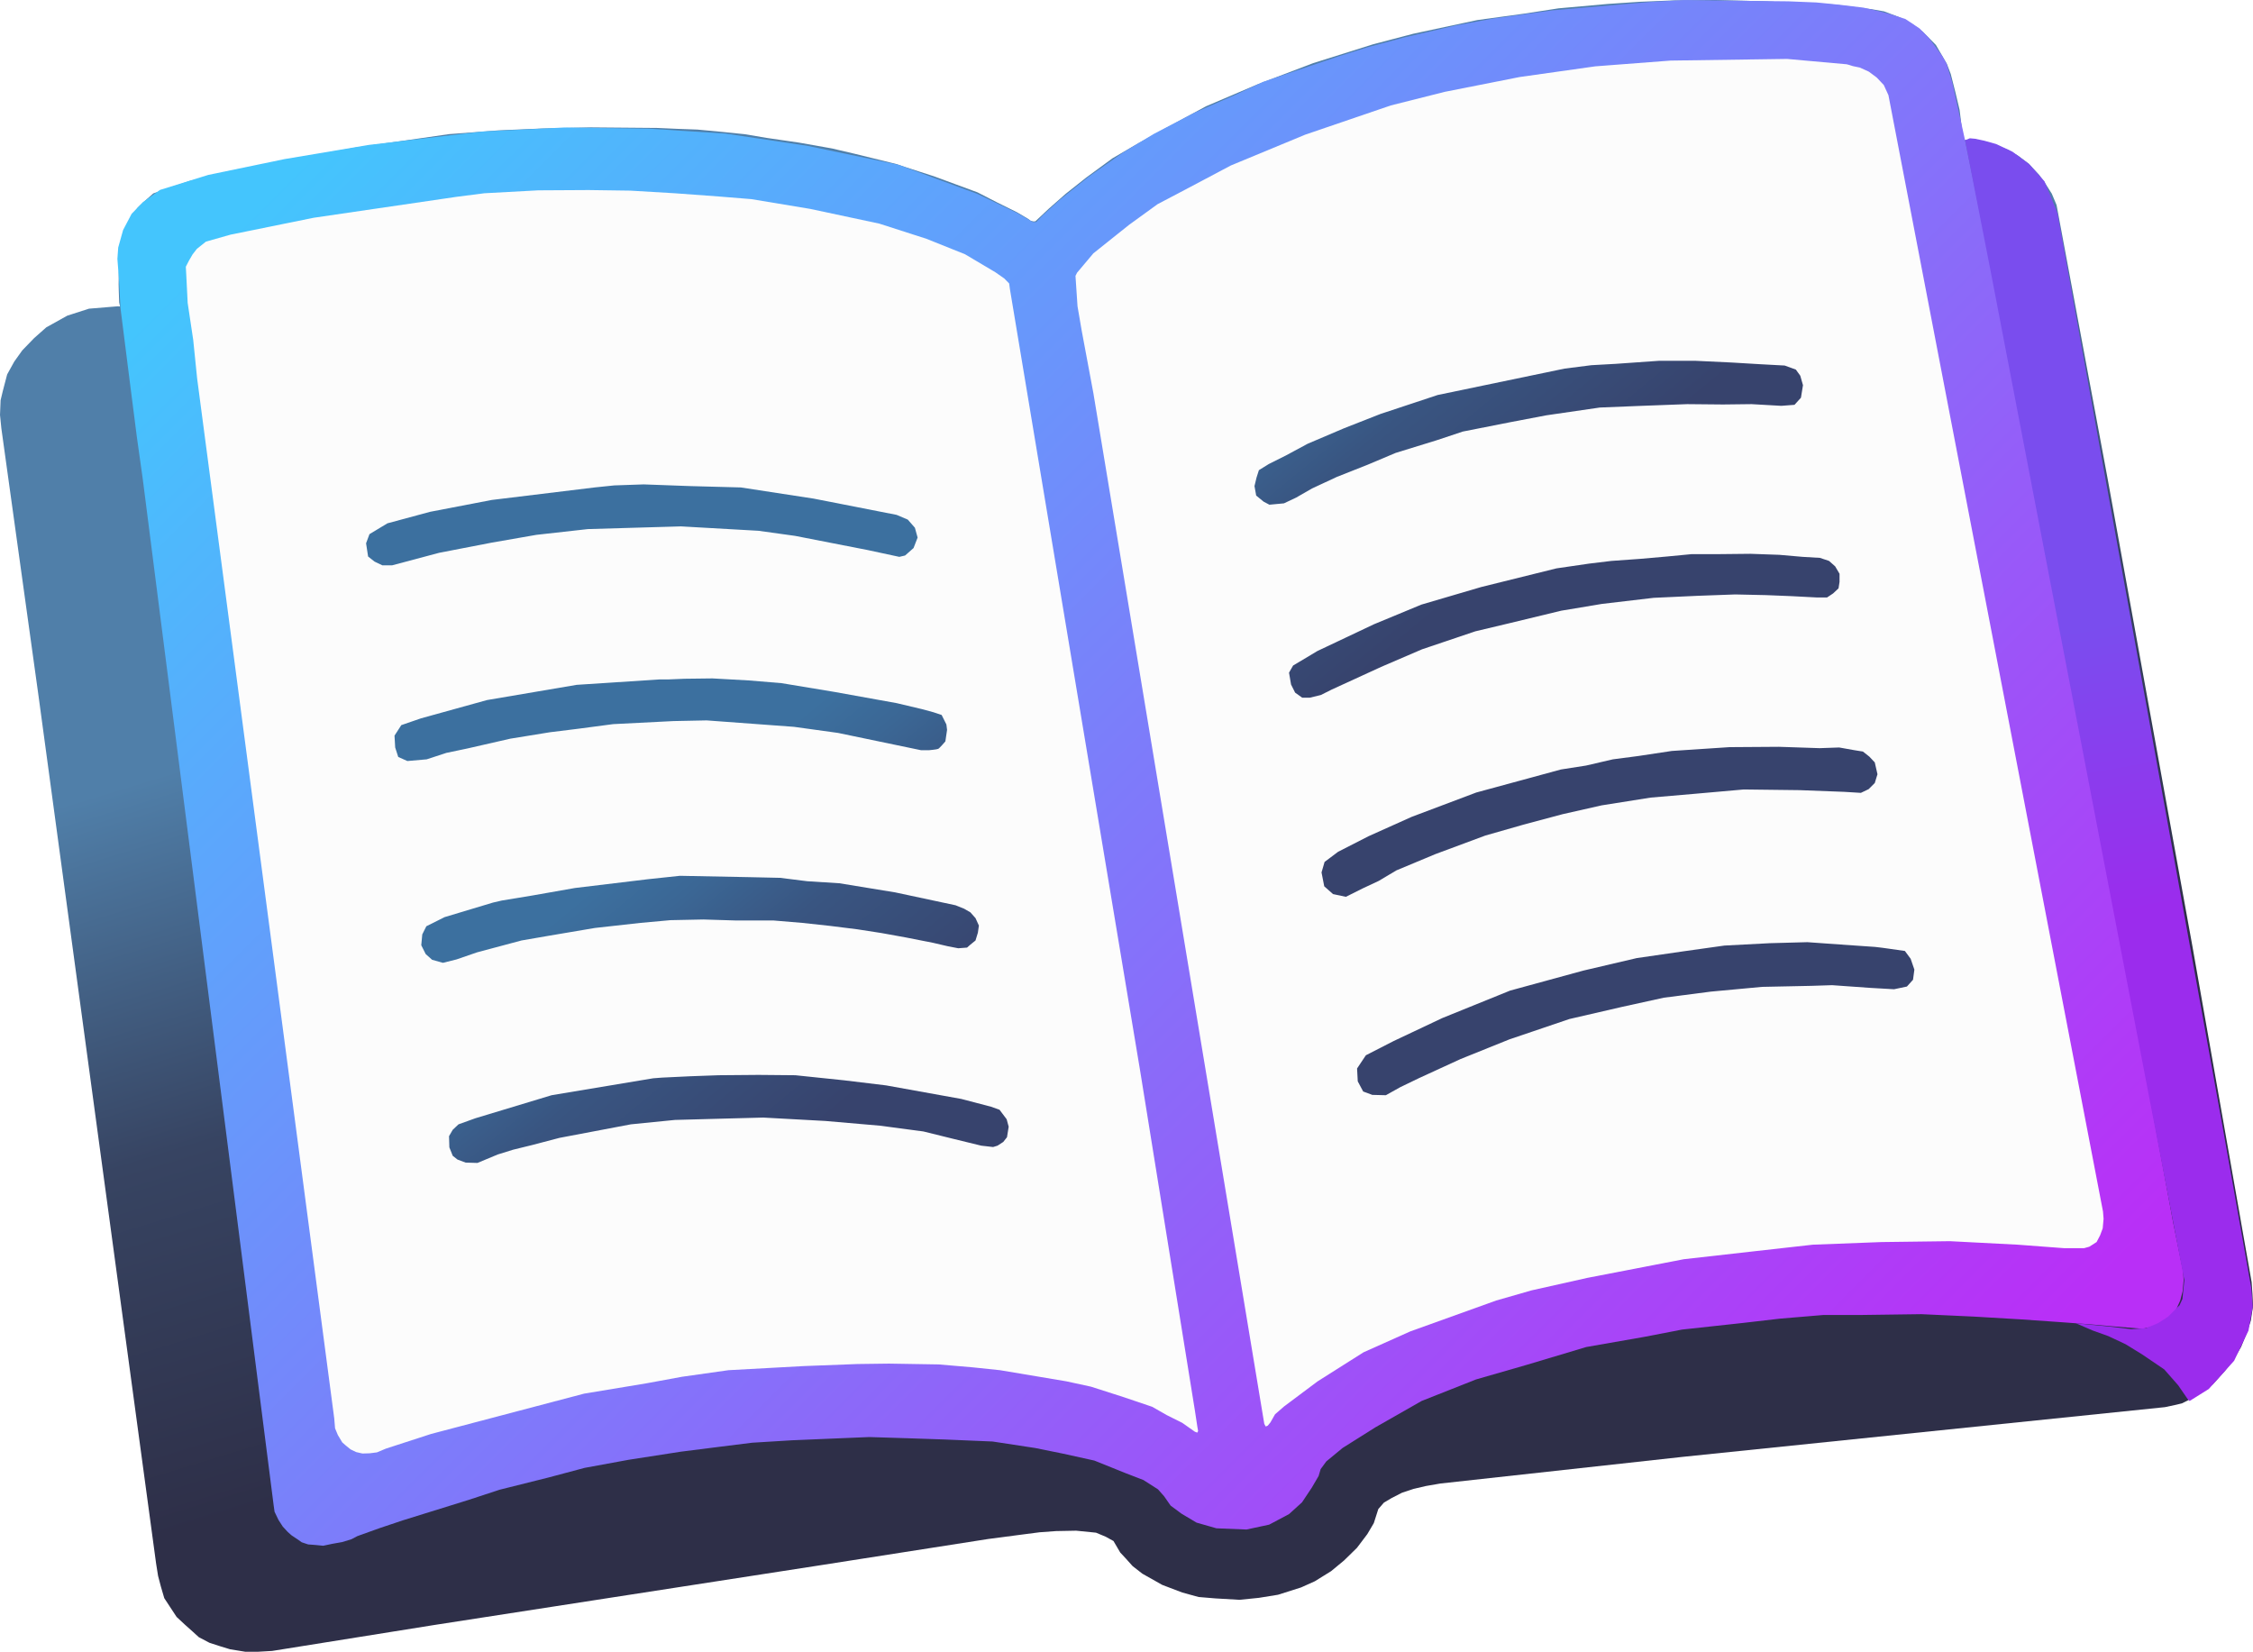
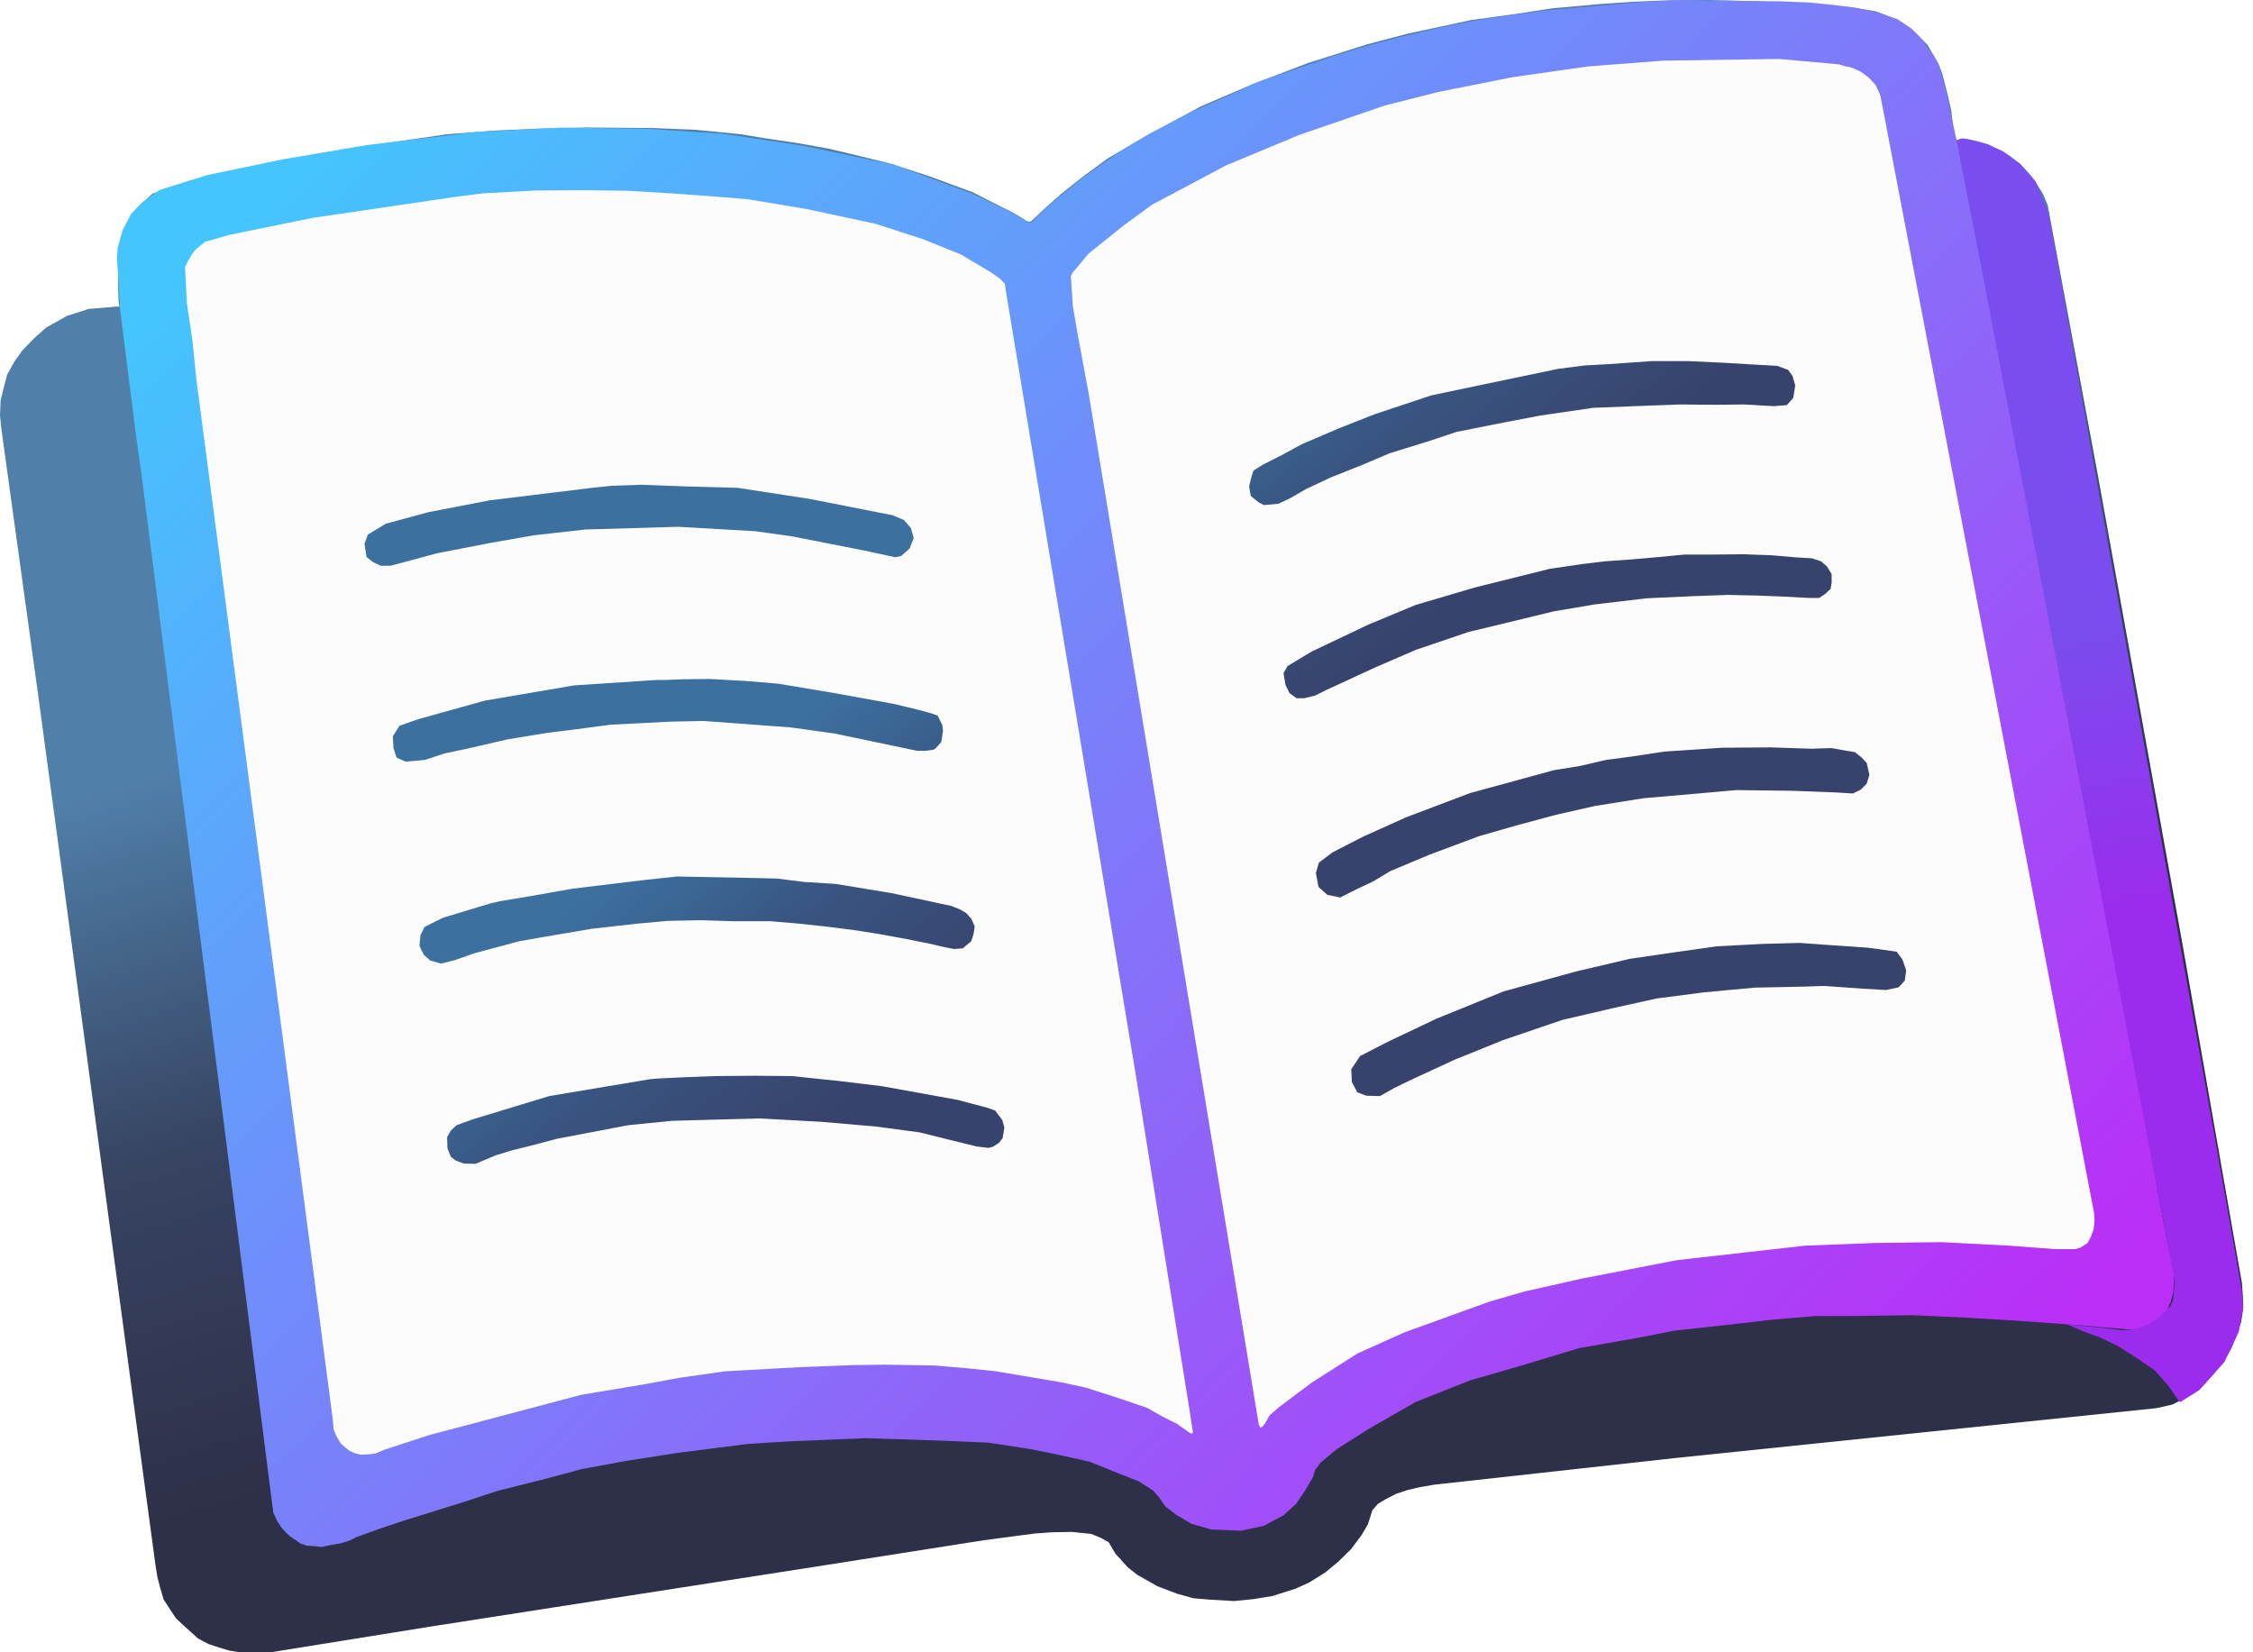
<svg xmlns="http://www.w3.org/2000/svg" xmlns:xlink="http://www.w3.org/1999/xlink" version="1.1" id="svg1" width="954.097" height="699.452" viewBox="0 0 954.097 699.452">
  <defs id="defs1">
    <linearGradient id="linearGradient184">
      <stop style="stop-color:#37436d;stop-opacity:1;" offset="0.435" id="stop189" />
      <stop style="stop-color:#384c77;stop-opacity:1;" offset="0.561" id="stop190" />
      <stop style="stop-color:#395581;stop-opacity:1;" offset="0.688" id="stop187" />
      <stop style="stop-color:#3b6795;stop-opacity:1;" offset="0.818" id="stop188" />
      <stop style="stop-color:#3c709f;stop-opacity:1;" offset="0.909" id="stop191" />
    </linearGradient>
    <linearGradient id="linearGradient89">
      <stop style="stop-color:#7a4dee;stop-opacity:1;" offset="0" id="stop89" />
      <stop style="stop-color:#9b2ced;stop-opacity:1;" offset="1" id="stop90" />
    </linearGradient>
    <linearGradient id="linearGradient87">
      <stop style="stop-color:#44c5fd;stop-opacity:1;" offset="0" id="stop87" />
      <stop style="stop-color:#b92ff7;stop-opacity:1;" offset="1" id="stop88" />
    </linearGradient>
    <linearGradient id="linearGradient80">
      <stop style="stop-color:#2e2f48;stop-opacity:1;" offset="0.323" id="stop83" />
      <stop style="stop-color:#374462;stop-opacity:1;" offset="0.485" id="stop192" />
      <stop style="stop-color:#436185;stop-opacity:1;" offset="0.566" id="stop193" />
      <stop style="stop-color:#507fa9;stop-opacity:1;" offset="0.647" id="stop82" />
    </linearGradient>
    <linearGradient id="swatch147899">
      <stop style="stop-color:#000000;stop-opacity:1;" offset="0" id="stop147900" />
    </linearGradient>
    <linearGradient id="swatch147877">
      <stop style="stop-color:#000000;stop-opacity:1;" offset="0" id="stop147877" />
    </linearGradient>
-     <linearGradient xlink:href="#linearGradient80" id="linearGradient81" x1="834.714" y1="841.257" x2="555.763" y2="-71.15" gradientUnits="userSpaceOnUse" />
-     <linearGradient xlink:href="#linearGradient87" id="linearGradient88" x1="396.054" y1="53.244" x2="1014.778" y2="671.968" gradientUnits="userSpaceOnUse" />
-     <linearGradient xlink:href="#linearGradient89" id="linearGradient90" x1="1100.689" y1="301.225" x2="1121.851" y2="421.238" gradientUnits="userSpaceOnUse" />
+     <linearGradient xlink:href="#linearGradient80" id="linearGradient81" x1="834.714" y1="841.257" x2="555.763" y2="-71.15" gradientUnits="userSpaceOnUse" gradientTransform="matrix(0.9957057,0,0,1.000783,0.9369776,-0.02766154)" />
+     <linearGradient xlink:href="#linearGradient87" id="linearGradient88" x1="396.054" y1="53.244" x2="1014.778" y2="671.968" gradientUnits="userSpaceOnUse" gradientTransform="matrix(0.9957057,0,0,1.000783,0.9369776,-0.02766154)" />
+     <linearGradient xlink:href="#linearGradient89" id="linearGradient90" x1="1100.689" y1="301.225" x2="1121.851" y2="421.238" gradientUnits="userSpaceOnUse" gradientTransform="matrix(0.9957057,0,0,1.000783,0.9369776,-0.02766154)" />
    <linearGradient xlink:href="#linearGradient184" id="linearGradient185" x1="792.884" y1="487.774" x2="606.778" y2="262.956" gradientUnits="userSpaceOnUse" spreadMethod="pad" />
    <linearGradient xlink:href="#linearGradient184" id="linearGradient1" gradientUnits="userSpaceOnUse" x1="792.884" y1="487.774" x2="606.778" y2="262.956" spreadMethod="pad" />
    <linearGradient xlink:href="#linearGradient184" id="linearGradient2" gradientUnits="userSpaceOnUse" x1="792.884" y1="487.774" x2="606.778" y2="262.956" spreadMethod="pad" />
    <linearGradient xlink:href="#linearGradient184" id="linearGradient3" gradientUnits="userSpaceOnUse" x1="792.884" y1="487.774" x2="606.778" y2="262.956" spreadMethod="pad" />
    <linearGradient xlink:href="#linearGradient184" id="linearGradient4" gradientUnits="userSpaceOnUse" x1="792.884" y1="487.774" x2="606.778" y2="262.956" spreadMethod="pad" />
    <linearGradient xlink:href="#linearGradient184" id="linearGradient5" gradientUnits="userSpaceOnUse" x1="792.884" y1="487.774" x2="606.778" y2="262.956" spreadMethod="pad" />
    <linearGradient xlink:href="#linearGradient184" id="linearGradient6" gradientUnits="userSpaceOnUse" x1="792.884" y1="487.774" x2="606.778" y2="262.956" spreadMethod="pad" />
    <linearGradient xlink:href="#linearGradient184" id="linearGradient7" gradientUnits="userSpaceOnUse" x1="792.884" y1="487.774" x2="606.778" y2="262.956" spreadMethod="pad" />
    <linearGradient xlink:href="#linearGradient184" id="linearGradient8" gradientUnits="userSpaceOnUse" x1="792.884" y1="487.774" x2="606.778" y2="262.956" spreadMethod="pad" />
  </defs>
  <g id="g1" transform="translate(-218.1899,-35.32758)">
-     <path style="display:inline;opacity:1;fill:url(#linearGradient81);fill-opacity:1;stroke:none;stroke-opacity:1" d="m 268.069,165.03 -12.196,1.009 -9.168,2.944 -8.916,4.963 -5.131,4.542 -5.047,5.215 -3.365,4.71 -3.028,5.467 -1.85,7.066 -0.925,3.869 -0.252,6.224 0.567,5.635 15.751,113.386 49.795,367.407 0.83,5.195 1.19,4.52 1.427,4.877 2.26,3.45 2.974,4.52 3.45,3.212 3.331,2.974 2.617,2.379 4.52,2.379 4.401,1.427 4.282,1.308 6.542,1.071 h 5.115 l 6.186,-0.357 68.399,-10.944 163.751,-25.339 70.992,-11.103 12.785,-1.682 9.084,-1.178 6.897,-0.505 8.58,-0.168 8.411,0.841 4.037,1.682 3.365,1.85 2.86,4.879 2.355,2.523 2.86,3.196 4.145,3.234 8.446,4.758 8.446,3.212 6.899,1.903 7.137,0.595 10.23,0.595 8.208,-0.833 8.089,-1.308 9.754,-3.093 5.829,-2.617 6.899,-4.282 5.472,-4.52 5.472,-5.353 4.401,-5.829 2.736,-4.639 1.903,-5.948 2.379,-2.736 3.212,-1.903 4.401,-2.26 4.996,-1.665 5.115,-1.19 6.186,-1.071 102.776,-11.301 204.09,-21.04 4.71,-1.009 2.439,-0.589 2.692,-1.346 5.047,-2.944 5.383,-3.785 5.215,-5.804 3.869,-5.131 2.86,-4.879 2.187,-5.383 1.935,-5.72 0.925,-6.14 -0.232,-5.224 -0.357,-4.996 -25.066,-142.193 -36.001,-198.507 -21.533,-115.403 -2.019,-4.794 -2.607,-4.122 -2.692,-3.785 -4.458,-4.794 -4.374,-3.28 -4.374,-2.608 -4.542,-1.598 -3.953,-1.514 -2.607,-0.421 -3.112,-0.589 h -3.533 l -1.116,-0.089 -0.833,-5.799 -0.833,-6.84 -1.784,-7.494 -1.963,-7.732 -1.665,-4.342 -4.639,-7.97 -5.531,-5.591 -4.818,-3.569 -5.472,-2.736 -6.126,-2.32 -5.412,-0.952 -5.353,-0.595 -10.646,-1.368 -9.814,-0.595 -9.278,-0.238 -10.29,-0.535 -20.577,-0.537 -17.496,0.168 -14.552,0.589 -13.626,0.925 -20.776,1.85 -14.72,2.271 -19.683,2.692 -27.169,5.804 -16.991,4.458 -25.402,7.991 -23.636,9 -21.701,9.252 -15.982,8.664 -12.533,6.897 -11.103,6.477 -11.019,8.075 -8.832,6.981 -7.15,6.309 -5.636,5.299 -0.848,0.065 -1.16,-0.268 -1.1,-0.833 -4.728,-2.795 -8.357,-4.134 -8.327,-4.282 -18.497,-6.81 -11.687,-3.777 -4.491,-1.487 -17.546,-4.312 -9.397,-2.201 -13.947,-2.468 -13.65,-1.992 -9.368,-1.576 -10.884,-1.1 -9.189,-0.862 -8.297,-0.297 -8.684,-0.387 -28.252,-0.238 -20.698,0.476 -18.022,0.773 -21.233,1.606 -17.248,2.498 -22.066,3.152 -23.969,4.342 -10.527,1.963 -19.211,3.866 -16.891,4.044 -11.539,3.985 -3.747,1.249 -2.676,2.379 -3.866,3.569 -1.784,2.439 -2.676,4.342 -1.487,3.925 -1.368,4.104 -0.178,2.141 -0.178,4.282 -0.416,6.424 -0.059,4.877 0.059,2.558 0.178,5.115 0.357,1.725 z" id="path147717" />
-     <path style="display:inline;opacity:1;fill:url(#linearGradient88);fill-opacity:1;stroke:none" d="m 269.2,165.685 3.993,31.6 2.962,23.142 2.49,17.732 55.429,434.584 0.386,2.748 1.674,3.478 1.803,2.791 2.104,2.276 1.589,1.417 2.447,1.632 1.889,1.331 2.705,0.902 2.834,0.215 3.564,0.343 3.864,-0.816 4.122,-0.73 3.95,-1.202 2.533,-1.331 9.574,-3.435 9.875,-3.306 27.65,-8.587 13.052,-4.293 20.609,-5.152 15.456,-4.122 18.719,-3.435 22.154,-3.435 16.315,-2.061 13.739,-1.717 16.83,-1.03 16.315,-0.687 16.487,-0.687 16.487,0.515 15.285,0.515 20.437,0.859 18.033,2.748 11.85,2.404 13.224,2.92 13.224,5.324 7.556,2.92 6.183,3.95 2.576,2.92 2.748,3.95 4.637,3.435 6.354,3.778 8.415,2.404 12.709,0.515 9.617,-2.061 8.415,-4.465 5.496,-4.98 4.122,-6.183 2.92,-4.98 0.859,-2.92 2.404,-3.263 6.87,-5.667 13.911,-8.759 19.578,-11.163 23.013,-9.102 21.467,-6.183 25.246,-7.556 24.559,-4.293 15.972,-3.091 25.246,-2.748 16.315,-1.889 18.376,-1.546 h 16.143 l 25.245,-0.343 22.326,1.03 20.265,1.202 17.174,1.202 11.678,0.859 7.728,0.687 8.158,0.687 6.354,0.515 2.404,-0.515 3.263,-0.773 3.091,-1.546 2.576,-2.147 2.662,-2.576 1.975,-4.379 1.03,-3.95 0.429,-4.637 -0.258,-3.864 -0.687,-3.349 -3.607,-17.775 -19.201,-103.893 -21.13,-113.423 -22.83,-118.766 -25.016,-122.409 -5.222,-23.62 -2.429,-8.015 -1.882,-3.4 -5.647,-7.59 -3.947,-4.007 -6.011,-4.007 -6.74,-2.125 -5.161,-1.336 -5.829,-1.336 -10.079,-1.214 -9.836,-0.972 -11.901,-0.486 -11.658,-0.121 -19.612,-0.243 -12.751,-0.182 -14.876,0.85 -9.169,0.789 -31.817,2.732 -25.077,3.461 -15.787,2.914 -21.677,5.04 -15.665,4.19 -12.569,3.947 -31.817,10.747 -11.658,5.465 -17.123,7.468 -17.366,9.047 -12.994,7.833 -14.755,10.383 -12.144,9.715 -7.226,6.558 -2.732,2.854 -1.512,-0.012 -6.526,-3.778 -16.83,-8.072 -33.489,-12.365 -38.813,-8.072 -34.519,-5.152 -32.287,-2.061 -35.722,-0.515 -35.035,1.717 -47.915,5.667 -35.722,6.011 -32.287,6.698 -20.437,6.354 -7.213,5.152 -4.809,4.98 -3.607,6.87 -2.061,7.385 -0.343,4.809 0.687,8.93 z" id="path147719" />
-     <path style="display:inline;opacity:1;fill:url(#linearGradient90);fill-opacity:1;stroke:none;stroke-opacity:1" d="m 1097.277,595.666 7.169,3.083 6.595,2.366 7.312,3.441 7.097,4.373 9.239,6.269 5.88,6.691 4.055,5.88 0.811,0.811 8.111,-5.069 10.747,-11.963 6.083,-12.774 1.825,-10.138 -0.608,-7.705 -12.369,-69.549 -69.752,-385.867 -5.475,-13.383 -6.489,-7.3 -7.097,-5.272 -6.894,-3.244 -5.069,-1.419 -3.853,-0.811 -2.23,-0.203 -2.028,0.811 10.747,54.95 82.121,427.84 -0.811,7.908 -1.217,2.636 -4.866,4.866 -4.055,2.636 -5.272,2.23 -6.286,0.406 -8.313,-1.014 z" id="path147720" />
-     <g id="g184">
+     <path style="display:inline;opacity:1;fill:url(#linearGradient81);fill-opacity:1;stroke:none;stroke-width:0.998;stroke-opacity:1" d="m 267.855,165.132 -12.144,1.01 -9.129,2.946 -8.878,4.967 -5.109,4.546 -5.025,5.219 -3.35,4.714 -3.015,5.472 -1.843,7.071 -0.921,3.872 -0.251,6.229 0.564,5.639 15.684,113.474 49.581,367.695 0.827,5.199 1.184,4.524 1.421,4.881 2.25,3.452 2.961,4.524 3.435,3.214 3.316,2.976 2.606,2.381 4.501,2.381 4.382,1.429 4.264,1.31 6.514,1.071 h 5.093 l 6.159,-0.357 68.105,-10.952 163.047,-25.359 70.687,-11.112 12.73,-1.684 9.045,-1.179 6.868,-0.505 8.543,-0.168 8.375,0.842 4.02,1.684 3.35,1.852 2.848,4.882 2.345,2.525 2.848,3.199 4.127,3.236 8.409,4.762 8.409,3.214 6.87,1.905 7.107,0.595 10.186,0.595 8.173,-0.833 8.054,-1.31 9.712,-3.095 5.804,-2.619 6.87,-4.286 5.448,-4.524 5.448,-5.357 4.382,-5.833 2.724,-4.643 1.895,-5.952 2.369,-2.738 3.198,-1.905 4.382,-2.262 4.975,-1.667 5.093,-1.19 6.159,-1.071 102.335,-11.309 203.213,-21.056 4.69,-1.01 2.429,-0.589 2.68,-1.347 5.025,-2.946 5.36,-3.788 5.193,-5.808 3.853,-5.135 2.848,-4.882 2.178,-5.387 1.926,-5.724 0.921,-6.145 -0.231,-5.228 -0.355,-5 -24.958,-142.304 -35.846,-198.663 -21.441,-115.494 -2.01,-4.798 -2.596,-4.125 -2.68,-3.788 -4.439,-4.798 -4.355,-3.283 -4.355,-2.61 -4.523,-1.599 -3.936,-1.515 -2.596,-0.421 -3.099,-0.589 h -3.518 l -1.112,-0.089 -0.829,-5.804 -0.829,-6.845 -1.777,-7.5 -1.954,-7.738 -1.658,-4.345 -4.619,-7.976 -5.508,-5.595 -4.797,-3.571 -5.448,-2.738 -6.1,-2.321 -5.389,-0.952 -5.33,-0.595 -10.601,-1.369 -9.772,-0.595 -9.239,-0.238 -10.245,-0.536 -20.489,-0.538 -17.42,0.168 -14.489,0.589 -13.568,0.926 -20.687,1.852 -14.657,2.273 -19.598,2.694 -27.052,5.808 -16.918,4.461 -25.293,7.997 -23.534,9.007 -21.608,9.26 -15.913,8.67 -12.479,6.903 -11.055,6.482 -10.972,8.081 -8.794,6.987 -7.119,6.313 -5.611,5.303 -0.845,0.065 -1.155,-0.268 -1.096,-0.833 -4.708,-2.798 -8.321,-4.137 -8.291,-4.286 -18.418,-6.815 -11.637,-3.78 -4.471,-1.488 -17.47,-4.315 -9.357,-2.202 -13.887,-2.47 -13.591,-1.994 -9.327,-1.577 -10.838,-1.101 -9.15,-0.863 -8.261,-0.298 -8.646,-0.387 -28.13,-0.238 -20.609,0.476 -17.944,0.774 -21.142,1.607 -17.174,2.5 -21.971,3.155 -23.866,4.345 -10.482,1.964 -19.129,3.869 -16.819,4.048 -11.489,3.988 -3.731,1.25 -2.665,2.381 -3.849,3.571 -1.777,2.44 -2.665,4.345 -1.481,3.929 -1.362,4.107 -0.178,2.143 -0.178,4.286 -0.415,6.429 -0.059,4.881 0.059,2.56 0.178,5.119 0.355,1.726 z" id="path147717" />
+     <path style="display:inline;opacity:1;fill:url(#linearGradient88);fill-opacity:1;stroke:none;stroke-width:0.998" d="m 268.981,165.787 3.976,31.625 2.95,23.16 2.48,17.746 55.191,434.924 0.385,2.75 1.667,3.48 1.796,2.793 2.095,2.277 1.582,1.418 2.437,1.633 1.881,1.332 2.693,0.902 2.822,0.215 3.548,0.344 3.848,-0.816 4.104,-0.73 3.933,-1.203 2.522,-1.332 9.533,-3.437 9.833,-3.309 27.531,-8.594 12.996,-4.297 20.52,-5.156 15.39,-4.125 18.639,-3.437 22.059,-3.437 16.245,-2.062 13.68,-1.719 16.758,-1.031 16.245,-0.688 16.416,-0.687 16.416,0.516 15.219,0.516 20.349,0.859 17.955,2.75 11.799,2.406 13.167,2.922 13.167,5.328 7.524,2.922 6.156,3.953 2.565,2.922 2.736,3.953 4.617,3.437 6.327,3.781 8.379,2.406 12.654,0.516 9.576,-2.062 8.379,-4.469 5.472,-4.984 4.104,-6.187 2.907,-4.984 0.855,-2.922 2.394,-3.266 6.84,-5.672 13.851,-8.766 19.494,-11.172 22.914,-9.109 21.375,-6.187 25.137,-7.562 24.453,-4.297 15.903,-3.094 25.137,-2.75 16.245,-1.891 18.297,-1.547 h 16.074 l 25.137,-0.344 22.23,1.031 20.178,1.203 17.1,1.203 11.628,0.859 7.695,0.687 8.123,0.687 6.327,0.516 2.394,-0.516 3.249,-0.773 3.078,-1.547 2.565,-2.148 2.651,-2.578 1.966,-4.383 1.026,-3.953 0.427,-4.641 -0.257,-3.867 -0.684,-3.352 -3.591,-17.789 -19.119,-103.974 -21.039,-113.511 -22.732,-118.859 -24.909,-122.505 -5.199,-23.638 -2.418,-8.021 -1.874,-3.403 -5.623,-7.596 -3.93,-4.011 -5.985,-4.011 -6.711,-2.127 -5.139,-1.337 -5.804,-1.337 -10.036,-1.215 -9.794,-0.972 -11.85,-0.486 -11.608,-0.122 -19.528,-0.243 -12.696,-0.182 -14.812,0.851 -9.129,0.79 -31.68,2.734 -24.969,3.464 -15.719,2.917 -21.584,5.044 -15.598,4.193 -12.515,3.95 -31.68,10.756 -11.608,5.469 -17.049,7.474 -17.291,9.054 -12.938,7.839 -14.691,10.391 -12.092,9.723 -7.194,6.563 -2.721,2.856 -1.505,-0.012 -6.498,-3.781 -16.758,-8.078 -33.345,-12.375 -38.646,-8.078 -34.371,-5.156 -32.148,-2.062 -35.568,-0.516 -34.884,1.719 -47.709,5.672 -35.568,6.016 -32.148,6.703 -20.349,6.359 -7.182,5.156 -4.788,4.984 -3.591,6.875 -2.052,7.391 -0.342,4.812 0.684,8.937 z" id="path147719" />
+     <path style="display:inline;opacity:1;fill:url(#linearGradient90);fill-opacity:1;stroke:none;stroke-width:0.998;stroke-opacity:1" d="m 1093.502,596.105 7.138,3.085 6.567,2.368 7.281,3.444 7.067,4.376 9.2,6.274 5.855,6.697 4.038,5.885 0.808,0.812 8.076,-5.073 10.7,-11.973 6.057,-12.784 1.817,-10.146 -0.606,-7.711 -12.316,-69.604 -69.453,-386.17 -5.451,-13.393 -6.461,-7.305 -7.066,-5.276 -6.864,-3.247 -5.047,-1.42 -3.836,-0.812 -2.221,-0.203 -2.019,0.812 10.7,54.993 81.768,428.175 -0.807,7.914 -1.212,2.638 -4.846,4.87 -4.038,2.638 -5.249,2.232 -6.259,0.406 -8.278,-1.015 z" id="path147720" />
+     <g id="g184" transform="matrix(0.9957057,0,0,1.000783,0.9369776,-0.02766154)">
      <path style="display:inline;opacity:1;fill:#fcfcfc;fill-opacity:1;fill-rule:nonzero;stroke:none;stroke-opacity:1" d="m 411.696,118.648 -60.631,8.886 -35.194,7.143 -10.454,2.962 -3.833,3.049 -1.829,2.352 -1.568,2.7 -1.307,2.526 0.174,3.136 0.61,12.196 2.352,15.68 1.655,16.29 58.061,440.371 0.348,4.21 1.176,2.831 1.873,3.136 1.437,1.263 2.091,1.699 2.352,1.132 2.657,0.61 3.049,-0.087 3.093,-0.392 3.746,-1.568 3.877,-1.263 15.288,-4.965 64.812,-17.074 26.308,-4.356 15.158,-2.788 19.688,-2.788 31.883,-1.742 22.824,-0.871 13.241,-0.174 21.081,0.348 14.287,1.22 11.673,1.22 28.05,4.704 10.454,2.265 13.59,4.356 12.37,4.181 6.098,3.485 6.621,3.31 5.353,3.765 0.986,0.37 0.37,-0.678 -0.308,-1.725 -1.047,-6.899 -23.223,-144.078 -55.132,-330.922 -0.305,-2.308 -2.091,-2.134 -3.746,-2.613 -12.849,-7.622 -16.29,-6.533 -20.036,-6.446 -29.226,-6.229 -24.914,-4.138 -13.938,-1.132 -18.424,-1.35 -18.888,-1.116 -17.74,-0.246 -21.313,0.123 -22.791,1.232 z" id="path147860" />
      <path style="display:inline;opacity:1;fill:#fcfcfc;fill-opacity:1;fill-rule:nonzero;stroke:none;stroke-opacity:1" d="m 1000.23,62.547 -25.263,-2.265 -49.306,0.697 -31.883,2.439 -32.058,4.53 -31.709,6.272 -22.824,5.749 -36.239,12.37 -31.535,13.067 -17.423,9.234 -13.59,7.143 -12.022,8.711 -15.167,12.105 -6.899,8.193 -0.678,1.355 0.862,12.874 1.786,10.41 4.928,26.364 72.378,436.484 0.616,1.109 0.862,-0.37 1.109,-1.355 1.971,-3.449 3.819,-3.326 14.168,-10.595 19.465,-12.32 19.835,-8.87 36.343,-13.059 15.03,-4.312 23.654,-5.297 40.778,-7.885 29.444,-3.326 25.255,-2.834 29.074,-1.109 28.951,-0.37 28.581,1.478 19.711,1.478 h 8.501 l 2.217,-0.616 3.08,-1.971 1.478,-2.834 1.109,-2.957 0.37,-4.065 -0.246,-3.08 -2.957,-15.4 -87.9,-457.304 -1.971,-4.312 -2.957,-3.142 -3.388,-2.526 -3.819,-1.725 -2.957,-0.616 -1.54,-0.493 z" id="path147861" />
    </g>
-     <g id="g183" style="opacity:1;fill:url(#linearGradient185)">
+     <g id="g183" style="opacity:1;fill:url(#linearGradient185)" transform="matrix(0.9957057,0,0,1.000783,0.9369776,-0.02766154)">
      <path style="display:inline;opacity:1;fill:url(#linearGradient1);fill-opacity:1;fill-rule:evenodd;stroke:none;stroke-opacity:1" d="m 469.995,241.736 -43.587,5.305 -26.095,5.018 -18.066,4.875 -7.599,4.588 -1.434,3.871 0.86,5.592 2.724,2.151 3.298,1.577 h 4.158 l 4.875,-1.29 15.055,-4.015 22.224,-4.301 18.926,-3.298 21.794,-2.437 39.429,-1.147 32.834,1.864 15.485,2.151 30.826,6.022 13.334,2.868 2.437,-0.574 3.584,-3.154 1.721,-4.445 -1.147,-4.158 -3.011,-3.441 -4.731,-2.007 -35.128,-6.882 -30.826,-4.731 -21.507,-0.574 -19.643,-0.717 -12.474,0.43 z" id="path147721" />
      <path style="display:inline;opacity:1;fill:url(#linearGradient2);fill-opacity:1;fill-rule:evenodd;stroke:none;stroke-opacity:1" d="m 497.524,323.032 -35.128,2.294 -37.995,6.452 -27.959,7.742 -8.316,2.868 -2.868,4.445 0.287,5.018 1.29,4.015 3.871,1.721 8.173,-0.717 8.316,-2.724 8.889,-1.864 18.209,-4.158 16.775,-2.724 11.614,-1.434 15.198,-2.007 25.521,-1.29 14.051,-0.287 36.992,2.724 18.639,2.581 35.128,7.312 h 3.441 c 0,0 3.298,-0.287 3.871,-0.574 0.574,-0.287 3.011,-3.154 3.011,-3.154 l 0.717,-4.875 -0.287,-2.294 -2.007,-4.015 -3.441,-1.147 -4.731,-1.29 -10.897,-2.581 -26.238,-4.731 -22.51,-3.728 -13.764,-1.147 -15.485,-0.86 -11.757,0.143 -6.882,0.287 z" id="path147722" />
      <path style="display:inline;opacity:1;fill:url(#linearGradient3);fill-opacity:1;fill-rule:evenodd;stroke:none;stroke-opacity:1" d="m 426.982,417.519 -20.503,6.165 -7.742,3.871 -1.721,3.441 -0.43,4.588 1.864,3.728 2.724,2.437 4.588,1.29 5.735,-1.434 8.746,-3.011 18.783,-5.018 11.614,-2.007 19.5,-3.298 19.356,-2.151 12.617,-1.147 13.908,-0.287 14.051,0.43 h 15.772 l 12.044,1.004 11.9,1.29 11.47,1.434 10.18,1.577 10.323,1.864 11.614,2.294 6.165,1.434 4.445,0.86 3.728,-0.287 1.29,-1.147 2.294,-1.864 1.004,-3.298 0.43,-3.011 -1.434,-3.154 -2.151,-2.437 -2.724,-1.577 -3.584,-1.434 -25.521,-5.448 -23.657,-3.871 -13.621,-0.86 -11.47,-1.434 -12.904,-0.287 -29.536,-0.574 -13.478,1.434 -30.97,3.728 -17.922,3.154 -13.047,2.151 z" id="path147723" />
      <path style="display:inline;opacity:1;fill:url(#linearGradient4);fill-opacity:1;fill-rule:evenodd;stroke:none;stroke-opacity:1" d="m 494.8,491.932 -43.014,7.169 -32.26,9.75 -7.169,2.581 -2.437,2.294 -1.577,2.724 0.143,4.731 1.434,3.584 2.007,1.577 3.441,1.29 5.018,0.143 8.603,-3.584 6.452,-2.007 8.173,-2.007 11.47,-3.011 30.253,-5.735 18.639,-1.864 15.772,-0.43 21.65,-0.574 26.238,1.434 23.227,2.007 18.352,2.437 12.761,3.154 11.757,2.868 5.018,0.574 1.864,-0.574 2.437,-1.577 1.577,-2.007 0.717,-4.445 -0.86,-3.154 -3.011,-4.015 -3.584,-1.29 -12.617,-3.298 -31.83,-5.735 -17.779,-2.151 -20.647,-2.151 -15.628,-0.143 -16.919,0.143 -11.9,0.43 -12.044,0.574 z" id="path147724" />
      <path style="display:inline;opacity:1;fill:url(#linearGradient5);fill-opacity:1;fill-rule:evenodd;stroke:none;stroke-opacity:1" d="m 880.775,191.41 -53.767,11.184 -24.231,8.029 -15.342,6.022 -15.485,6.595 -9.32,5.018 -7.169,3.584 -4.158,2.581 -1.004,3.154 -0.86,3.584 0.717,4.015 3.154,2.581 2.437,1.29 6.165,-0.574 5.162,-2.437 6.739,-3.871 10.467,-4.875 13.047,-5.162 11.9,-5.018 17.205,-5.305 11.184,-3.728 20.36,-4.015 15.055,-2.868 22.654,-3.298 17.779,-0.717 19.213,-0.717 15.198,0.143 12.044,-0.143 12.617,0.717 5.592,-0.43 2.724,-3.011 0.86,-5.305 -1.147,-4.015 -1.864,-2.581 -4.731,-1.721 -10.61,-0.574 -12.044,-0.717 -15.198,-0.717 H 920.778 l -18.352,1.29 -10.323,0.574 z" id="path147725" />
      <path style="display:inline;opacity:1;fill:url(#linearGradient6);fill-opacity:1;fill-rule:evenodd;stroke:none;stroke-opacity:1" d="m 891.098,273.997 -13.764,2.007 -31.83,7.886 -25.378,7.456 -20.073,8.316 -23.944,11.327 -10.323,6.165 -1.721,3.011 0.86,5.018 1.721,3.441 3.011,2.151 h 3.154 l 4.731,-1.147 4.588,-2.294 20.933,-9.606 17.349,-7.456 22.51,-7.599 15.055,-3.584 21.363,-5.162 17.205,-2.868 21.937,-2.581 18.783,-0.86 15.772,-0.574 13.047,0.287 10.61,0.43 11.04,0.574 h 4.158 l 2.581,-1.721 2.294,-2.151 0.43,-2.724 v -3.441 l -1.864,-3.154 -2.581,-2.294 -3.871,-1.29 -7.312,-0.43 -9.893,-0.86 -12.187,-0.43 -13.764,0.143 h -11.184 l -10.467,1.004 -11.47,1.004 -12.044,0.86 z" id="path147726" />
      <path style="display:inline;opacity:1;fill:url(#linearGradient7);fill-opacity:1;fill-rule:evenodd;stroke:none;stroke-opacity:1" d="m 879.198,361.171 -35.845,9.75 -27.385,10.323 -18.209,8.173 -12.904,6.595 -5.735,4.301 -1.29,4.445 1.147,5.879 3.728,3.298 5.448,1.147 7.169,-3.584 6.739,-3.154 7.456,-4.445 16.489,-6.882 21.22,-7.886 16.058,-4.588 16.632,-4.445 16.489,-3.728 20.79,-3.298 18.352,-1.577 21.077,-1.864 23.657,0.287 18.926,0.717 7.026,0.43 3.298,-1.577 2.581,-2.581 1.147,-3.728 -1.147,-5.018 -2.294,-2.437 -2.724,-2.151 -3.584,-0.574 -6.452,-1.147 -8.316,0.287 -17.205,-0.574 -20.933,0.143 -24.457,1.615 -14.092,2.129 -10.848,1.419 -11.355,2.636 z" id="path147727" />
      <path style="display:inline;opacity:1;fill:url(#linearGradient8);fill-opacity:1;fill-rule:evenodd;stroke:none;stroke-opacity:1" d="m 888.661,446.338 -30.97,8.459 -28.676,11.614 -20.647,9.75 -11.757,6.022 -3.728,5.592 0.287,5.448 2.294,4.301 3.871,1.434 5.735,0.143 6.165,-3.441 8.029,-3.871 17.492,-8.029 20.647,-8.316 25.378,-8.603 22.367,-5.162 17.636,-3.871 19.93,-2.581 21.65,-2.007 20.79,-0.43 8.889,-0.287 16.202,1.147 10.037,0.574 5.448,-1.147 2.581,-2.868 0.574,-4.301 -1.577,-4.588 -2.437,-3.298 -7.026,-1.004 c 0,0 -5.018,-0.717 -5.592,-0.717 -0.574,0 -28.676,-2.007 -28.676,-2.007 l -15.915,0.43 -19.213,1.004 -17.349,2.437 -19.786,2.868 z" id="path147728" />
    </g>
  </g>
</svg>
